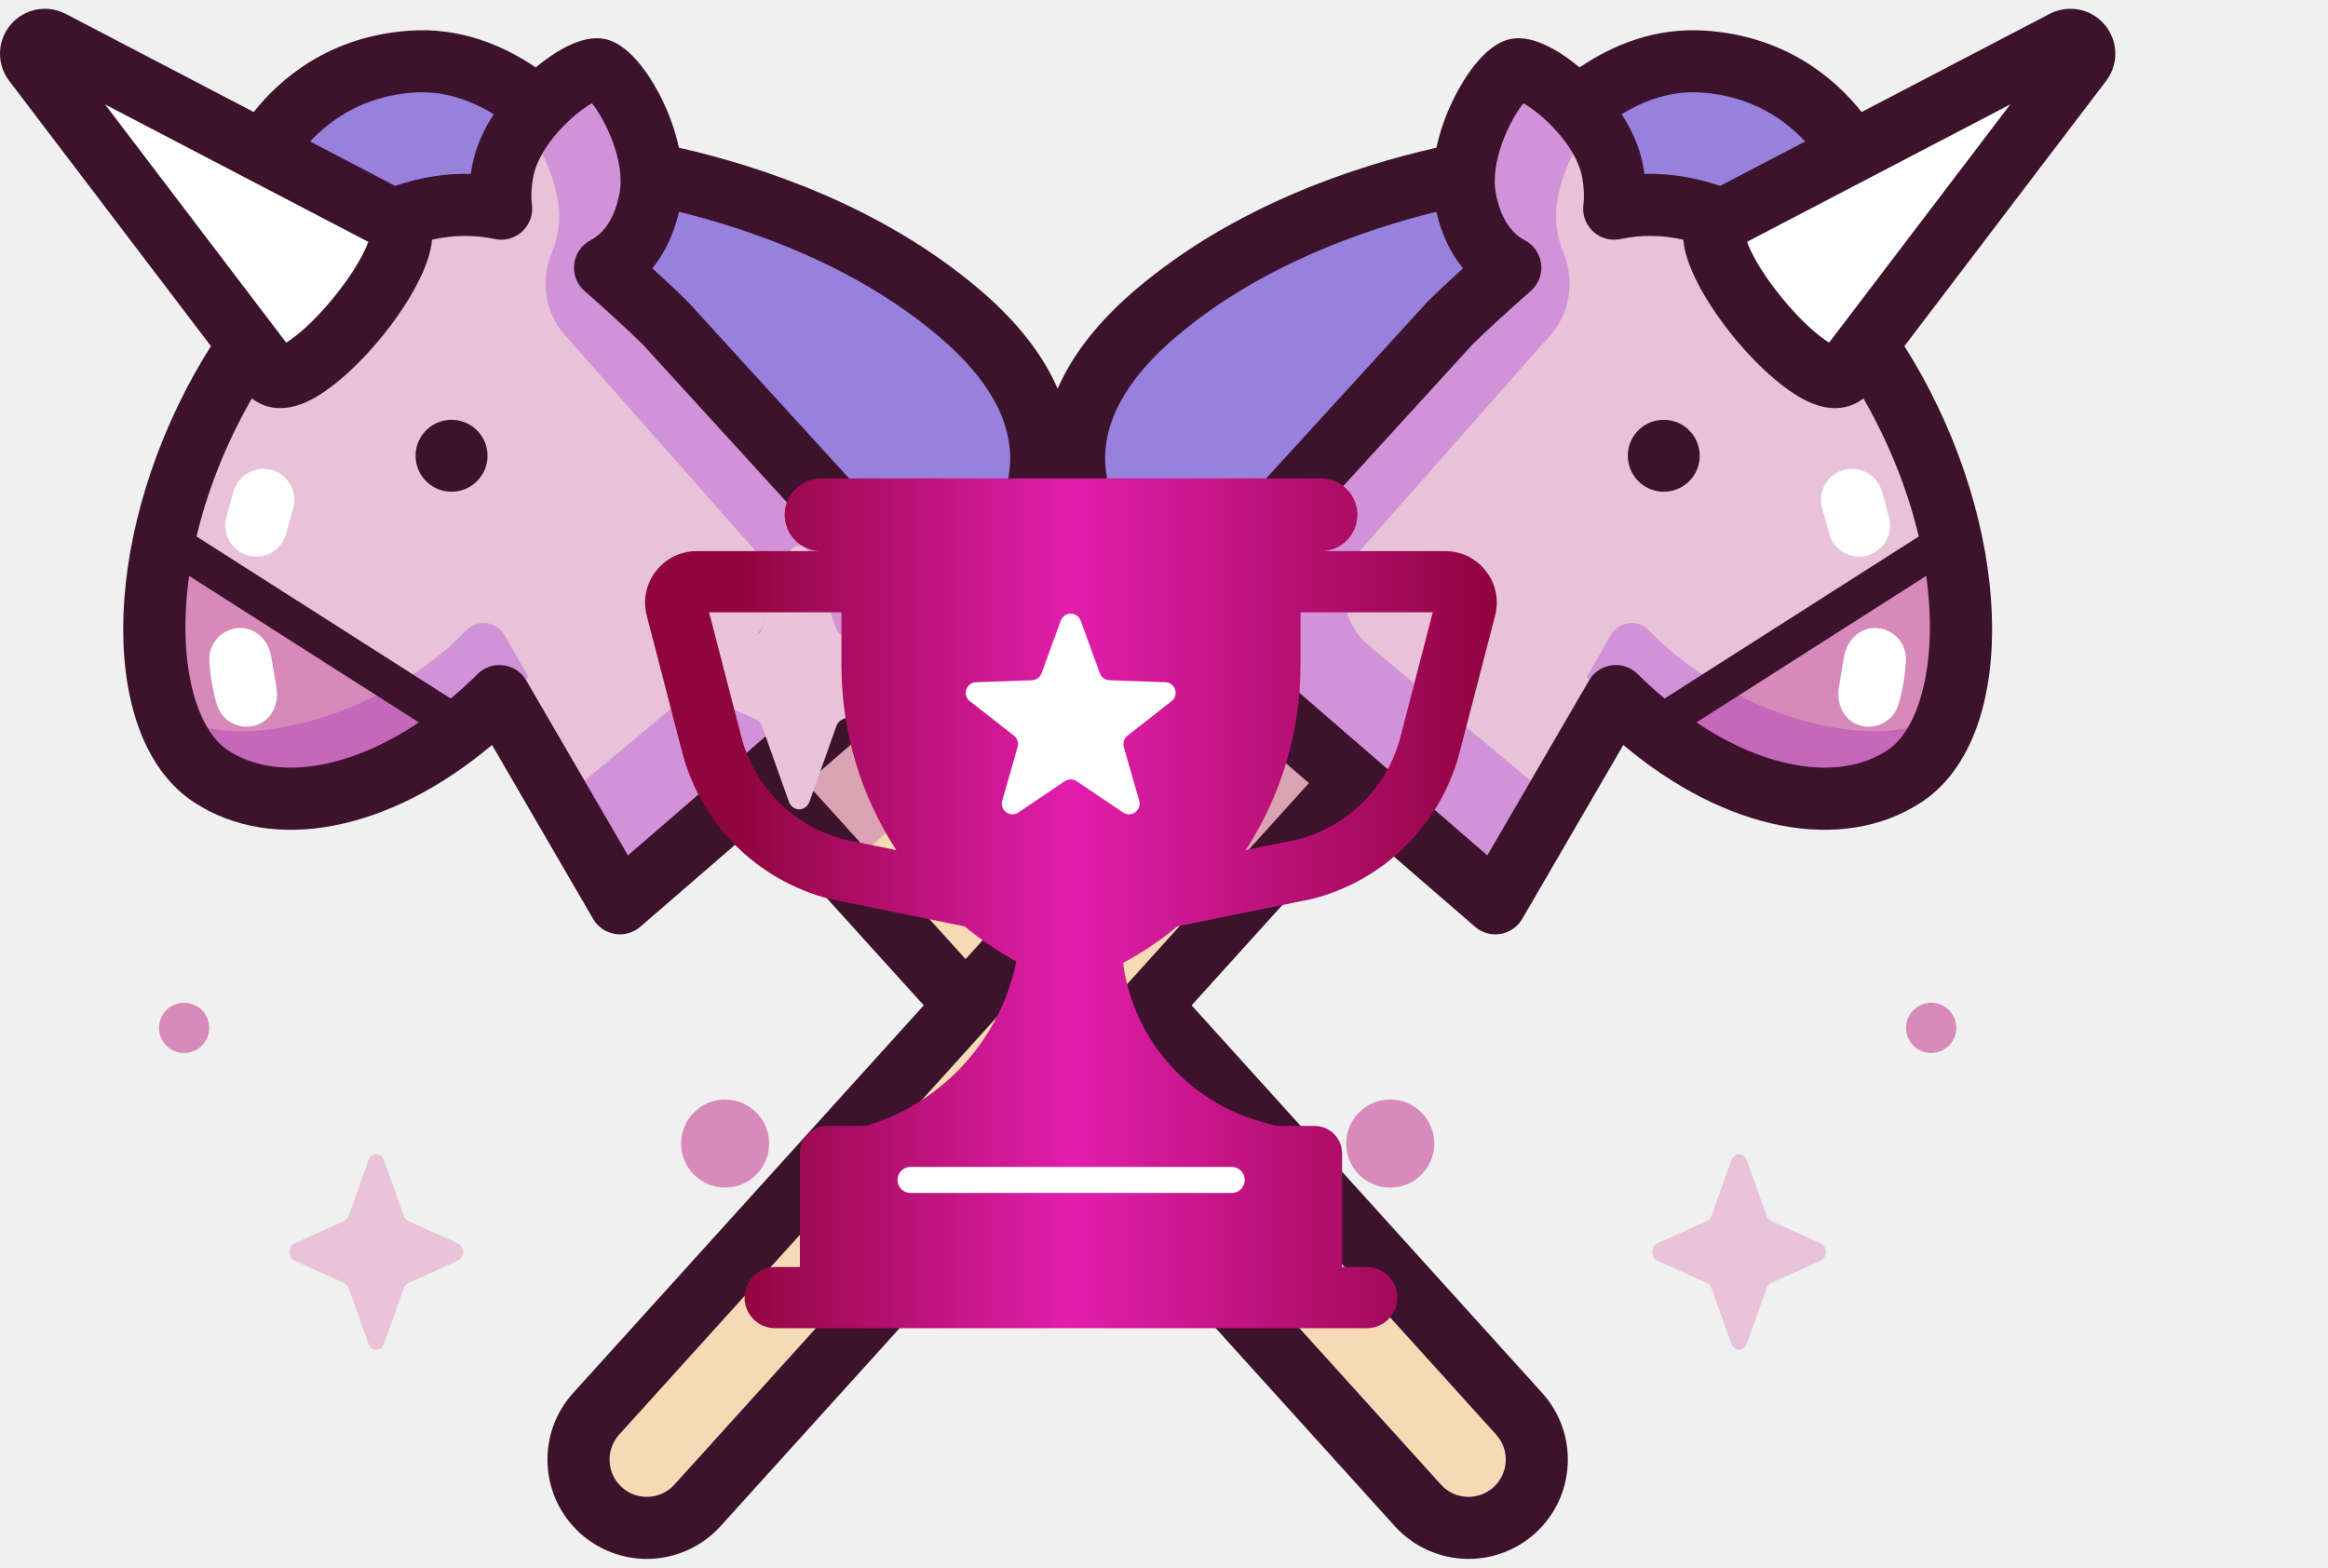
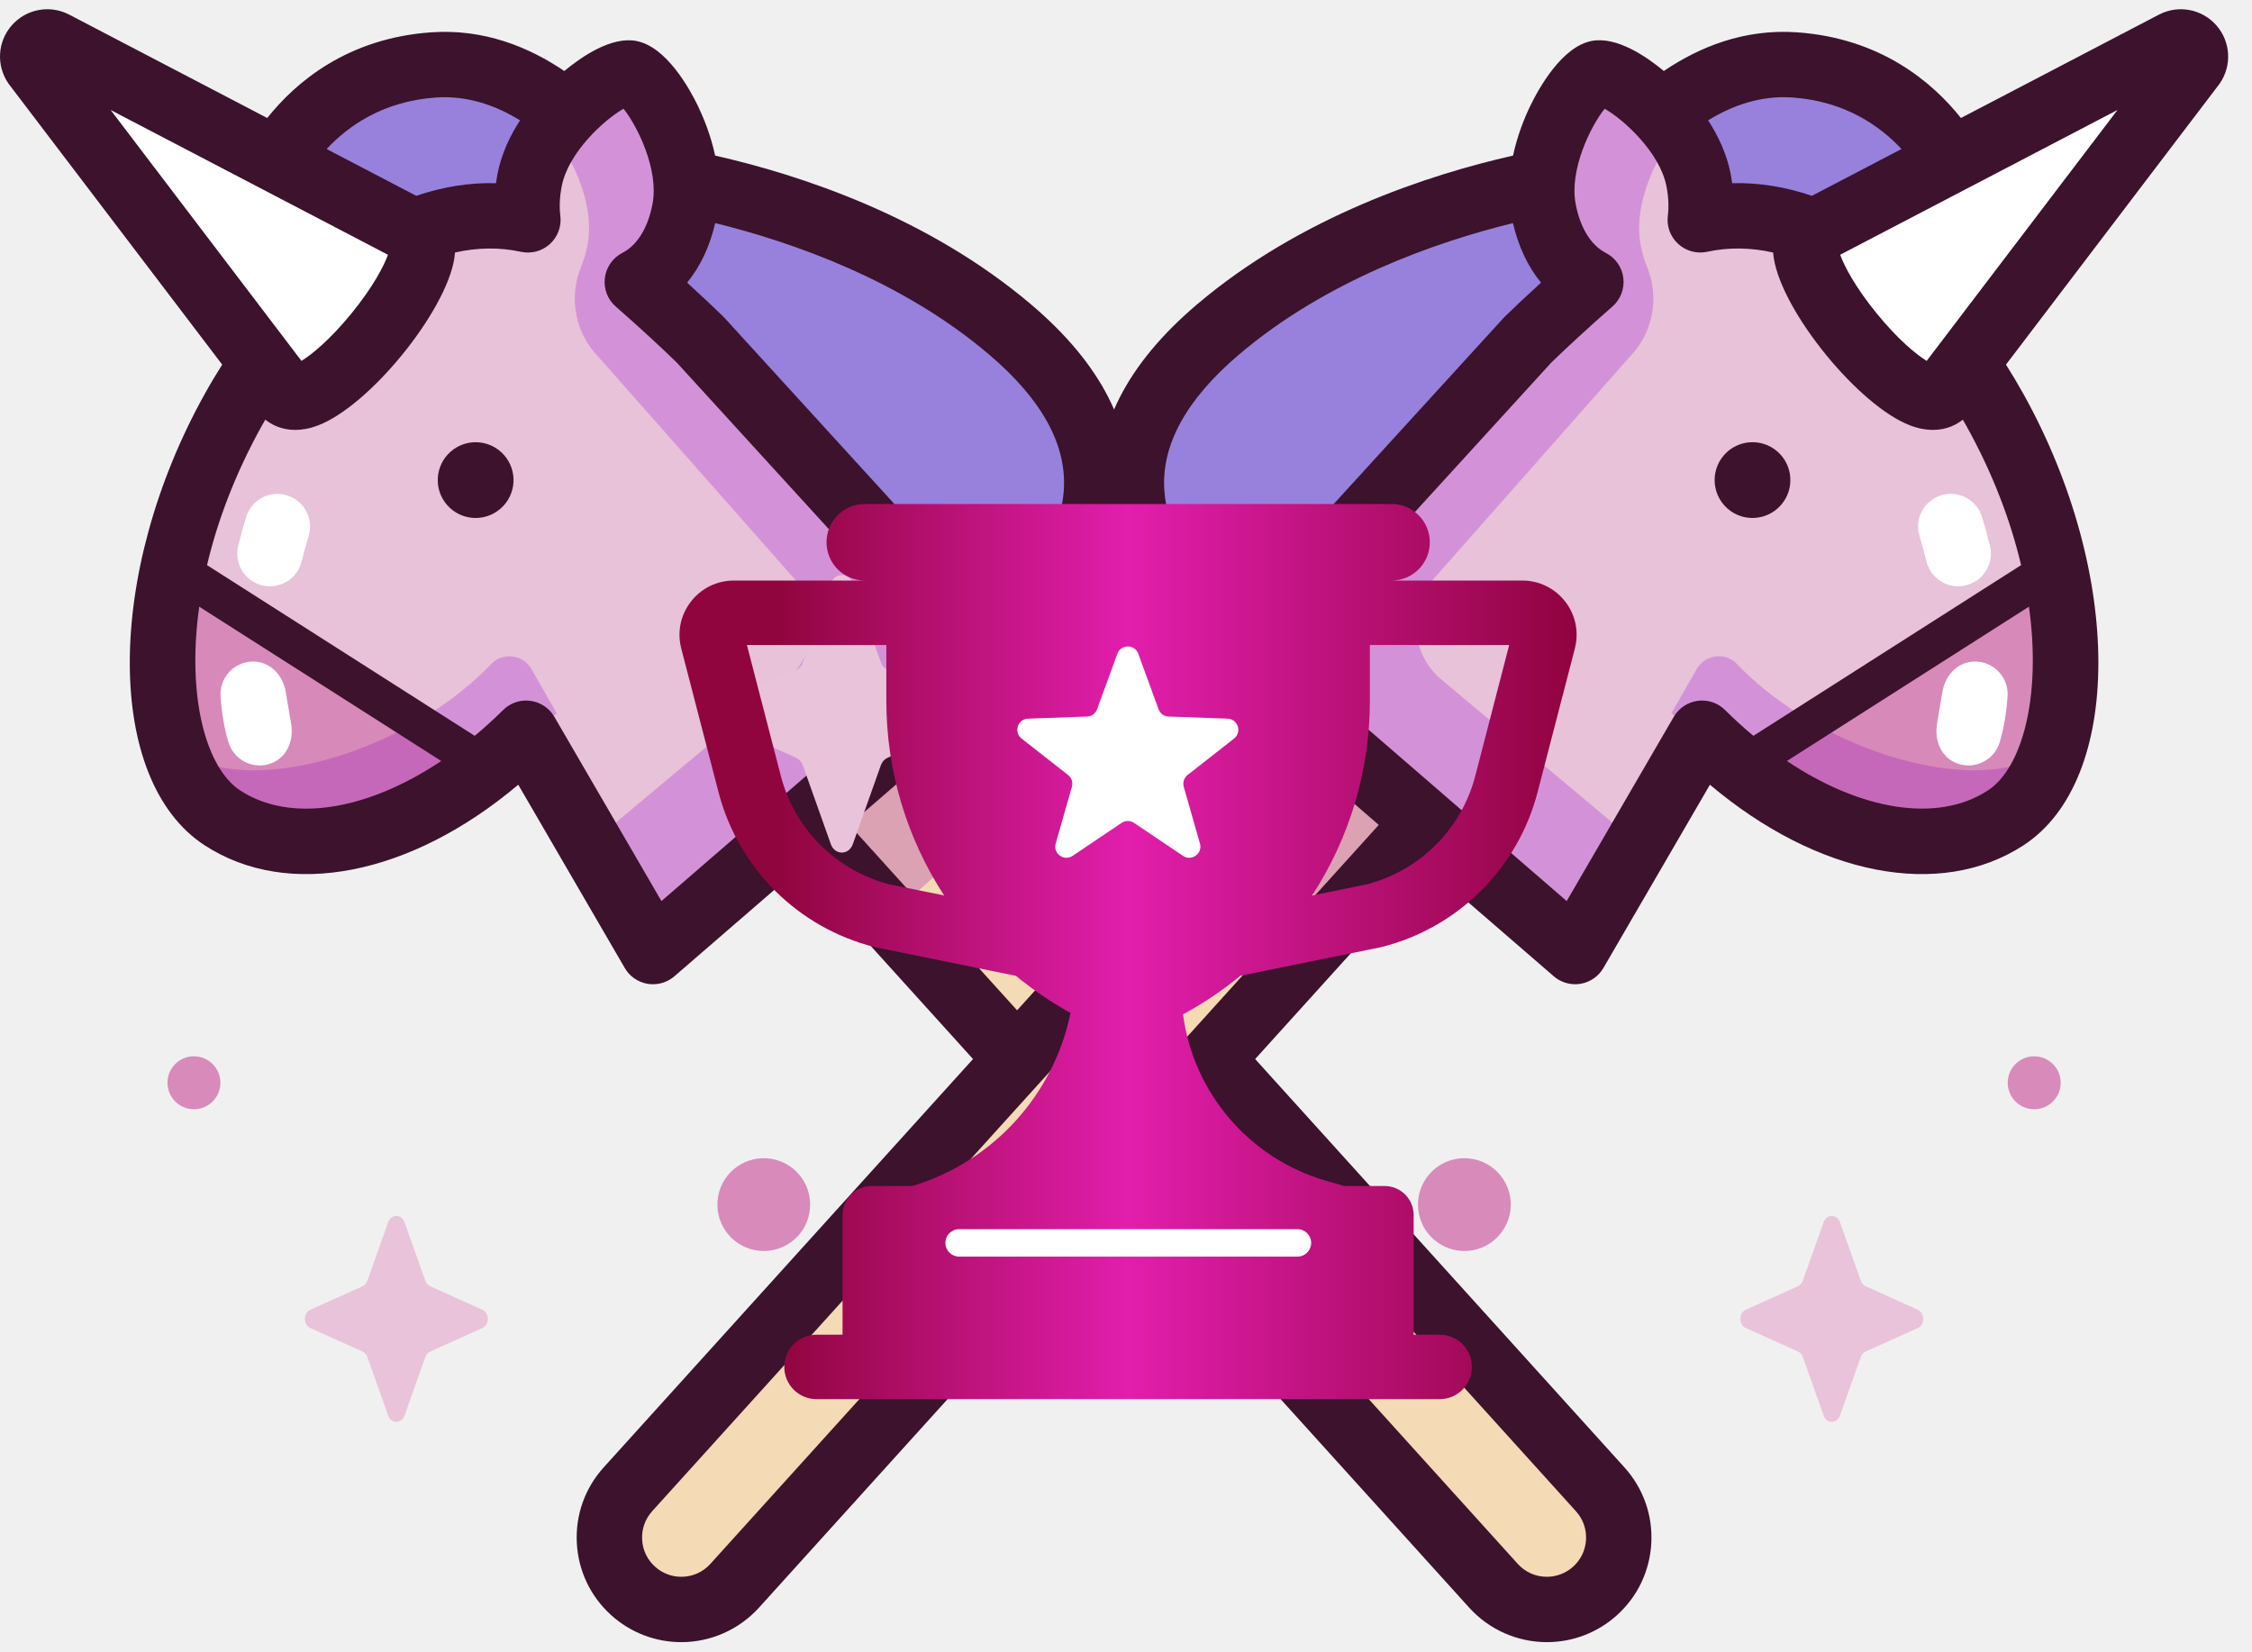
- <svg xmlns="http://www.w3.org/2000/svg" width="49" height="33" viewBox="0 0 49 33" fill="none">
-   <g clip-path="url(#clip0_1690_5217)">
-     <path d="M30.91 32.162C30.518 32.162 30.127 32.002 29.843 31.688L10.345 10.129C9.812 9.54 9.858 8.631 10.447 8.099C11.036 7.566 11.945 7.612 12.477 8.201L31.976 29.76C32.508 30.349 32.462 31.258 31.874 31.79C31.599 32.039 31.254 32.162 30.91 32.162Z" fill="#F4DAB5" />
-     <path d="M5.327 3.497C5.327 3.497 6.478 1.013 8.912 1.334C11.245 1.643 11.959 3.887 11.959 3.887C11.959 3.887 16.78 4.347 20.054 6.497C24.067 9.132 20.066 12.777 20.066 12.777L16.681 14.384L5.327 3.497Z" fill="#9781DD" />
-     <path d="M10.513 14.652L13.049 19.015L19.812 13.164L13.998 6.795C13.747 6.548 13.211 6.049 12.734 5.634C13.186 5.402 13.543 4.918 13.681 4.195C13.906 3.006 12.965 1.53 12.595 1.459C12.224 1.389 10.807 2.417 10.581 3.606C10.527 3.892 10.519 4.155 10.549 4.392C8.398 3.928 6.158 5.499 4.662 8.188C2.743 11.637 2.882 15.321 4.443 16.342C6.053 17.394 8.512 16.639 10.513 14.652Z" fill="#E8C2D8" />
+ <svg xmlns="http://www.w3.org/2000/svg" width="45" height="33" viewBox="0 0 45 33" fill="none">
+   <g clip-path="url(#clip0_636_12395)">
+     <path d="M30.91 32.162C30.518 32.162 30.127 32.003 29.843 31.689L10.345 10.13C9.812 9.541 9.858 8.632 10.447 8.1C11.036 7.567 11.945 7.613 12.477 8.201L31.976 29.761C32.508 30.349 32.462 31.258 31.874 31.791C31.599 32.04 31.254 32.162 30.91 32.162Z" fill="#F4DAB5" />
+     <path d="M5.327 3.497C5.327 3.497 6.478 1.013 8.912 1.335C11.245 1.643 11.96 3.888 11.96 3.888C11.96 3.888 16.78 4.348 20.054 6.497C24.067 9.132 20.066 12.777 20.066 12.777L16.681 14.384L5.327 3.497Z" fill="#9781DD" />
+     <path d="M10.513 14.652L13.048 19.015L19.812 13.165L13.998 6.795C13.747 6.549 13.211 6.05 12.734 5.635C13.186 5.402 13.543 4.918 13.681 4.196C13.906 3.007 12.965 1.531 12.594 1.46C12.224 1.39 10.807 2.418 10.581 3.607C10.527 3.892 10.519 4.155 10.549 4.393C8.398 3.929 6.158 5.5 4.662 8.188C2.743 11.638 2.882 15.322 4.443 16.342C6.052 17.395 8.512 16.639 10.513 14.652Z" fill="#E8C2D8" />
    <path d="M3.479 11.614C3.479 11.614 2.613 14.882 4.728 16.502C6.842 18.122 9.407 15.039 9.407 15.039L3.479 11.614Z" fill="#D789B9" />
-     <path d="M10.005 15.079C10.411 14.817 10.791 14.539 11.125 14.254L10.621 13.372C10.454 13.079 10.05 13.024 9.816 13.268C9.459 13.642 9.042 13.973 8.594 14.258C9.061 14.537 9.541 14.795 10.005 15.079Z" fill="#D392D8" />
-     <path d="M7.947 14.627C6.38 15.421 4.62 15.651 3.716 15.06C3.592 14.979 3.478 14.879 3.375 14.761C3.577 15.278 4.065 16.095 4.443 16.342C5.518 17.045 7.595 16.457 9.37 15.46C8.895 15.183 8.412 14.921 7.947 14.627Z" fill="#C668B9" />
-     <path d="M13.998 6.795C13.747 6.548 13.211 6.049 12.734 5.634C13.186 5.402 13.543 4.918 13.681 4.195C13.906 3.006 12.965 1.53 12.595 1.459C12.328 1.409 11.517 1.929 11.001 2.668C11.359 2.986 11.915 4.051 11.735 4.922C11.704 5.071 11.662 5.207 11.611 5.332C11.358 5.95 11.493 6.659 11.962 7.135L11.968 7.141L15.874 11.566C16.399 12.16 16.33 13.071 15.722 13.579L11.797 16.862L13.049 19.015L19.812 13.164L13.998 6.795Z" fill="#D392D8" />
-     <path d="M16.081 16.694L18.282 14.718L19.845 16.459L17.644 18.435L16.081 16.694Z" fill="#DBA2B3" />
-     <path d="M0.705 1.297L5.708 7.874C6.354 8.402 8.981 5.185 8.335 4.658L1.078 0.869C0.808 0.732 0.532 1.047 0.705 1.297Z" fill="white" />
-     <path d="M27.922 11.658L28.483 13.236C28.507 13.304 28.555 13.357 28.615 13.384L30.017 14.016C30.215 14.105 30.215 14.421 30.017 14.51L28.615 15.142C28.555 15.169 28.507 15.223 28.483 15.29L27.922 16.869C27.842 17.092 27.562 17.092 27.482 16.869L26.921 15.29C26.897 15.223 26.849 15.169 26.789 15.142L25.387 14.51C25.189 14.421 25.189 14.105 25.387 14.016L26.789 13.384C26.849 13.357 26.897 13.304 26.921 13.236L27.482 11.658C27.562 11.434 27.842 11.434 27.922 11.658Z" fill="#E9C3D9" />
-     <path d="M8.083 24.422L8.499 25.593C8.517 25.643 8.552 25.683 8.597 25.703L9.637 26.172C9.784 26.238 9.784 26.472 9.637 26.538L8.597 27.007C8.552 27.027 8.517 27.067 8.499 27.117L8.083 28.288C8.024 28.453 7.816 28.453 7.757 28.288L7.341 27.117C7.323 27.067 7.288 27.027 7.243 27.007L6.203 26.538C6.056 26.472 6.056 26.238 6.203 26.172L7.243 25.703C7.288 25.683 7.323 25.643 7.341 25.593L7.757 24.422C7.816 24.256 8.024 24.256 8.083 24.422Z" fill="#E9C3D9" />
+     <path d="M10.005 15.079C10.411 14.817 10.791 14.539 11.125 14.255L10.621 13.372C10.454 13.079 10.05 13.025 9.816 13.268C9.459 13.642 9.041 13.974 8.594 14.258C9.061 14.537 9.541 14.796 10.005 15.079Z" fill="#D392D8" />
+     <path d="M7.947 14.627C6.38 15.422 4.62 15.652 3.715 15.06C3.592 14.98 3.478 14.879 3.375 14.762C3.577 15.279 4.065 16.096 4.443 16.342C5.518 17.045 7.595 16.457 9.37 15.461C8.895 15.184 8.412 14.921 7.947 14.627Z" fill="#C668B9" />
+     <path d="M13.998 6.795C13.747 6.549 13.211 6.05 12.734 5.635C13.186 5.402 13.543 4.918 13.681 4.196C13.906 3.007 12.965 1.531 12.594 1.46C12.328 1.41 11.517 1.929 11.001 2.669C11.359 2.987 11.915 4.051 11.735 4.923C11.704 5.071 11.662 5.208 11.611 5.332C11.358 5.951 11.493 6.659 11.962 7.136L11.968 7.142L15.874 11.566C16.399 12.161 16.33 13.071 15.722 13.58L11.797 16.863L13.048 19.015L19.812 13.165L13.998 6.795Z" fill="#D392D8" />
+     <path d="M16.081 16.695L18.282 14.718L19.845 16.459L17.644 18.435L16.081 16.695Z" fill="#DBA2B3" />
+     <path d="M0.705 1.297L5.708 7.875C6.354 8.403 8.981 5.186 8.335 4.658L1.078 0.87C0.808 0.732 0.532 1.048 0.705 1.297Z" fill="white" />
+     <path d="M27.922 11.658L28.483 13.237C28.507 13.304 28.555 13.358 28.615 13.385L30.017 14.017C30.215 14.106 30.215 14.422 30.017 14.511L28.615 15.143C28.555 15.17 28.507 15.224 28.483 15.291L27.922 16.87C27.842 17.093 27.562 17.093 27.482 16.87L26.921 15.291C26.897 15.224 26.849 15.17 26.789 15.143L25.387 14.511C25.189 14.422 25.189 14.106 25.387 14.017L26.789 13.385C26.849 13.358 26.897 13.304 26.921 13.237L27.482 11.658C27.562 11.435 27.842 11.435 27.922 11.658Z" fill="#E9C3D9" />
+     <path d="M8.083 24.423L8.499 25.594C8.517 25.644 8.552 25.683 8.597 25.704L9.637 26.172C9.784 26.238 9.784 26.473 9.637 26.539L8.597 27.008C8.552 27.028 8.517 27.067 8.499 27.118L8.083 28.289C8.024 28.454 7.816 28.454 7.757 28.289L7.341 27.118C7.323 27.067 7.288 27.028 7.243 27.008L6.203 26.539C6.056 26.473 6.056 26.238 6.203 26.172L7.243 25.704C7.288 25.684 7.323 25.644 7.341 25.594L7.757 24.423C7.816 24.257 8.024 24.257 8.083 24.423Z" fill="#E9C3D9" />
    <path d="M4.404 21.637C4.404 21.929 4.167 22.166 3.875 22.166C3.583 22.166 3.347 21.929 3.347 21.637C3.347 21.345 3.583 21.108 3.875 21.108C4.167 21.108 4.404 21.345 4.404 21.637Z" fill="#D88ABA" />
-     <path d="M16.186 24.143C16.226 23.633 15.844 23.187 15.333 23.148C14.823 23.108 14.377 23.49 14.338 24C14.298 24.511 14.68 24.957 15.191 24.996C15.701 25.036 16.147 24.654 16.186 24.143Z" fill="#D88ABA" />
-     <path d="M32.46 29.322L19.148 14.603L20.239 13.659C20.294 13.611 20.339 13.556 20.375 13.495C21.178 12.84 22.432 11.566 22.559 9.914C22.662 8.562 22.007 7.276 20.611 6.089C18.537 4.327 15.983 3.493 14.29 3.109C14.203 2.703 14.06 2.355 13.95 2.125C13.779 1.77 13.316 0.932 12.716 0.818C12.22 0.724 11.629 1.126 11.276 1.419C10.574 0.943 9.673 0.571 8.614 0.646C6.941 0.764 5.91 1.642 5.34 2.358L1.381 0.291C1.379 0.29 1.376 0.289 1.374 0.288C0.988 0.091 0.519 0.182 0.233 0.509C-0.052 0.835 -0.078 1.313 0.169 1.669C0.174 1.677 0.18 1.685 0.186 1.692L4.44 7.286C4.32 7.474 4.204 7.669 4.092 7.871C2.096 11.457 2.094 15.587 4.085 16.889C5.762 17.985 8.21 17.491 10.356 15.681L12.484 19.343C12.581 19.511 12.749 19.627 12.941 19.659C12.977 19.665 13.013 19.668 13.048 19.668C13.204 19.668 13.356 19.612 13.476 19.509L15.985 17.339L29.359 32.127C29.755 32.564 30.32 32.815 30.91 32.815C31.429 32.815 31.927 32.623 32.312 32.275C32.726 31.901 32.969 31.387 32.997 30.829C33.025 30.272 32.834 29.736 32.46 29.322ZM14.291 4.458C15.838 4.839 18.021 5.602 19.765 7.085C20.823 7.983 21.325 8.9 21.256 9.81C21.181 10.815 20.449 11.679 19.842 12.229L14.48 6.355C14.472 6.346 14.464 6.338 14.456 6.33C14.294 6.17 14.026 5.917 13.73 5.648C13.993 5.328 14.184 4.924 14.291 4.458ZM8.706 1.948C9.344 1.903 9.916 2.112 10.392 2.404C10.191 2.713 10.017 3.078 9.939 3.485C9.928 3.544 9.918 3.603 9.91 3.661C9.378 3.646 8.844 3.734 8.318 3.913L6.527 2.978C6.955 2.518 7.653 2.023 8.706 1.948ZM2.211 2.198L7.752 5.091C7.671 5.317 7.453 5.736 7.021 6.266C6.594 6.788 6.232 7.084 6.024 7.212L2.211 2.198ZM4.8 15.795C4.124 15.354 3.726 13.944 3.981 12.123L8.817 15.207C7.337 16.197 5.805 16.452 4.8 15.795ZM13.217 18.006L11.077 14.324C10.976 14.149 10.799 14.031 10.598 14.005C10.57 14.001 10.541 13.999 10.513 13.999C10.341 13.999 10.176 14.066 10.053 14.189C9.867 14.373 9.678 14.544 9.486 14.704L4.137 11.293C4.344 10.415 4.698 9.468 5.233 8.506C5.256 8.465 5.279 8.426 5.302 8.386C5.415 8.477 5.614 8.591 5.898 8.591C6.032 8.591 6.184 8.566 6.355 8.501C7.376 8.114 8.902 6.244 9.078 5.167C9.084 5.125 9.089 5.085 9.092 5.046C9.536 4.946 9.979 4.938 10.411 5.031C10.618 5.076 10.834 5.018 10.99 4.874C11.146 4.731 11.223 4.521 11.197 4.311C11.174 4.134 11.183 3.938 11.223 3.729C11.352 3.045 12.078 2.389 12.459 2.173C12.734 2.514 13.169 3.39 13.039 4.074C12.948 4.552 12.734 4.9 12.435 5.054C12.243 5.153 12.112 5.341 12.086 5.556C12.06 5.771 12.142 5.985 12.306 6.127C12.748 6.512 13.269 6.995 13.527 7.248L18.877 13.11L13.217 18.006ZM31.693 30.764C31.682 30.973 31.591 31.166 31.436 31.306C31.291 31.437 31.104 31.509 30.91 31.509C30.685 31.509 30.478 31.417 30.328 31.25L16.973 16.484L18.159 15.458L31.491 30.198C31.632 30.354 31.703 30.555 31.693 30.764Z" fill="#3C122C" />
-     <path d="M10.005 10.161C10.319 9.885 10.349 9.406 10.072 9.093C9.795 8.78 9.317 8.75 9.004 9.026C8.69 9.303 8.66 9.781 8.937 10.095C9.214 10.408 9.692 10.438 10.005 10.161Z" fill="#3C122C" />
-     <path d="M5.19 15.296C4.907 15.296 4.647 15.111 4.563 14.826C4.481 14.547 4.429 14.241 4.407 13.917C4.383 13.557 4.655 13.245 5.015 13.221C5.374 13.197 5.652 13.473 5.71 13.829C5.752 14.084 5.787 14.29 5.817 14.46C5.878 14.815 5.719 15.168 5.373 15.27C5.312 15.288 5.25 15.296 5.19 15.296Z" fill="white" />
-     <path d="M5.394 11.716C5.343 11.716 5.29 11.71 5.237 11.697C4.887 11.61 4.673 11.256 4.76 10.906C4.811 10.7 4.863 10.511 4.919 10.33C5.025 9.985 5.39 9.792 5.735 9.898C6.08 10.004 6.273 10.37 6.167 10.715C6.118 10.872 6.073 11.037 6.028 11.219C5.954 11.517 5.688 11.716 5.394 11.716Z" fill="white" />
+     <path d="M16.186 24.143C16.226 23.633 15.844 23.187 15.333 23.147C14.823 23.108 14.377 23.49 14.338 24C14.298 24.511 14.68 24.956 15.191 24.996C15.701 25.035 16.147 24.654 16.186 24.143Z" fill="#D88ABA" />
+     <path d="M32.46 29.323L19.148 14.603L20.239 13.659C20.294 13.612 20.339 13.556 20.375 13.495C21.178 12.84 22.432 11.566 22.559 9.914C22.662 8.562 22.007 7.276 20.611 6.09C18.537 4.327 15.983 3.493 14.29 3.109C14.203 2.703 14.06 2.355 13.95 2.125C13.779 1.77 13.316 0.933 12.716 0.819C12.22 0.724 11.629 1.126 11.276 1.419C10.574 0.943 9.673 0.571 8.614 0.646C6.941 0.764 5.91 1.642 5.34 2.358L1.381 0.291C1.379 0.29 1.376 0.289 1.374 0.288C0.988 0.091 0.519 0.182 0.233 0.509C-0.052 0.836 -0.078 1.313 0.169 1.669C0.174 1.677 0.18 1.685 0.186 1.692L4.44 7.286C4.32 7.475 4.204 7.669 4.092 7.871C2.096 11.457 2.094 15.587 4.085 16.889C5.762 17.985 8.21 17.491 10.356 15.681L12.484 19.343C12.581 19.512 12.749 19.627 12.941 19.66C12.977 19.666 13.013 19.668 13.048 19.668C13.204 19.668 13.356 19.613 13.476 19.509L15.985 17.339L29.359 32.127C29.755 32.565 30.32 32.815 30.91 32.815C31.429 32.815 31.927 32.624 32.312 32.275C32.726 31.901 32.969 31.387 32.997 30.83C33.025 30.272 32.834 29.737 32.46 29.323ZM14.291 4.458C15.838 4.839 18.021 5.602 19.765 7.085C20.823 7.984 21.325 8.9 21.256 9.81C21.181 10.816 20.449 11.679 19.842 12.23L14.48 6.355C14.472 6.346 14.464 6.338 14.456 6.33C14.294 6.17 14.026 5.917 13.73 5.648C13.993 5.328 14.184 4.924 14.291 4.458ZM8.706 1.949C9.344 1.903 9.916 2.112 10.392 2.405C10.191 2.713 10.017 3.078 9.939 3.485C9.928 3.544 9.918 3.603 9.91 3.661C9.378 3.646 8.844 3.734 8.318 3.913L6.527 2.978C6.955 2.518 7.653 2.023 8.706 1.949ZM2.211 2.198L7.752 5.091C7.671 5.317 7.453 5.736 7.021 6.266C6.594 6.788 6.232 7.084 6.024 7.212L2.211 2.198ZM4.8 15.796C4.124 15.354 3.726 13.944 3.981 12.123L8.817 15.207C7.337 16.197 5.805 16.453 4.8 15.796ZM13.217 18.006L11.077 14.324C10.976 14.149 10.799 14.031 10.598 14.005C10.57 14.001 10.541 13.999 10.513 13.999C10.341 13.999 10.176 14.067 10.053 14.189C9.867 14.373 9.678 14.544 9.486 14.704L4.137 11.293C4.344 10.415 4.698 9.468 5.233 8.506C5.256 8.465 5.279 8.426 5.302 8.386C5.415 8.477 5.614 8.591 5.898 8.591C6.032 8.591 6.184 8.566 6.355 8.501C7.376 8.114 8.902 6.244 9.078 5.167C9.084 5.125 9.089 5.085 9.092 5.046C9.536 4.946 9.979 4.938 10.411 5.032C10.618 5.076 10.834 5.018 10.99 4.875C11.146 4.732 11.223 4.522 11.197 4.312C11.174 4.134 11.183 3.938 11.223 3.729C11.352 3.045 12.078 2.39 12.459 2.173C12.734 2.514 13.169 3.39 13.039 4.074C12.948 4.553 12.734 4.901 12.435 5.054C12.243 5.153 12.112 5.342 12.086 5.557C12.06 5.772 12.142 5.986 12.306 6.128C12.748 6.512 13.269 6.995 13.527 7.249L18.877 13.11L13.217 18.006ZM31.693 30.764C31.682 30.973 31.591 31.166 31.436 31.306C31.291 31.437 31.104 31.509 30.91 31.509C30.685 31.509 30.478 31.417 30.328 31.251L16.973 16.484L18.159 15.458L31.491 30.199C31.632 30.354 31.703 30.555 31.693 30.764Z" fill="#3C122C" />
+     <path d="M10.005 10.161C10.319 9.885 10.349 9.406 10.072 9.093C9.795 8.779 9.317 8.75 9.004 9.026C8.69 9.303 8.66 9.781 8.937 10.095C9.214 10.408 9.692 10.438 10.005 10.161Z" fill="#3C122C" />
+     <path d="M5.19 15.296C4.907 15.296 4.647 15.111 4.563 14.826C4.481 14.546 4.429 14.24 4.407 13.916C4.383 13.557 4.655 13.245 5.015 13.221C5.374 13.197 5.652 13.473 5.71 13.829C5.752 14.083 5.787 14.29 5.817 14.459C5.878 14.815 5.72 15.168 5.373 15.269C5.312 15.287 5.25 15.296 5.19 15.296Z" fill="white" />
+     <path d="M5.394 11.716C5.343 11.716 5.29 11.71 5.237 11.697C4.887 11.61 4.673 11.256 4.76 10.906C4.811 10.699 4.863 10.511 4.919 10.33C5.025 9.985 5.39 9.792 5.735 9.898C6.08 10.004 6.273 10.37 6.167 10.714C6.118 10.872 6.073 11.037 6.028 11.219C5.954 11.517 5.688 11.716 5.394 11.716Z" fill="white" />
  </g>
-   <path d="M13.614 32.162C14.006 32.162 14.396 32.002 14.68 31.688L34.178 10.129C34.711 9.54 34.665 8.631 34.077 8.099C33.488 7.566 32.579 7.612 32.046 8.201L12.548 29.76C12.015 30.349 12.061 31.258 12.65 31.79C12.925 32.039 13.27 32.162 13.614 32.162Z" fill="#F4DAB5" />
-   <path d="M39.196 3.497C39.196 3.497 38.045 1.013 35.611 1.334C33.278 1.643 32.564 3.887 32.564 3.887C32.564 3.887 27.744 4.347 24.47 6.497C20.456 9.132 24.457 12.777 24.457 12.777L27.842 14.384L39.196 3.497Z" fill="#9781DD" />
-   <path d="M34.011 14.652L31.475 19.015L24.712 13.164L30.526 6.795C30.776 6.548 31.312 6.049 31.789 5.634C31.338 5.402 30.98 4.918 30.843 4.195C30.617 3.006 31.559 1.53 31.929 1.459C32.299 1.389 33.717 2.417 33.942 3.606C33.996 3.892 34.005 4.155 33.975 4.392C36.125 3.928 38.365 5.499 39.861 8.188C41.78 11.637 41.642 15.321 40.081 16.342C38.471 17.394 36.011 16.639 34.011 14.652Z" fill="#E8C2D8" />
-   <path d="M41.044 11.614C41.044 11.614 41.91 14.882 39.796 16.502C37.682 18.122 35.117 15.039 35.117 15.039L41.044 11.614Z" fill="#D789B9" />
+   <path d="M13.614 32.162C14.006 32.162 14.396 32.002 14.68 31.689L34.178 10.13C34.711 9.541 34.665 8.632 34.077 8.099C33.488 7.567 32.579 7.612 32.046 8.201L12.548 29.76C12.015 30.349 12.061 31.258 12.65 31.791C12.925 32.039 13.27 32.162 13.614 32.162Z" fill="#F4DAB5" />
+   <path d="M39.196 3.497C39.196 3.497 38.045 1.013 35.611 1.335C33.278 1.643 32.564 3.887 32.564 3.887C32.564 3.887 27.744 4.347 24.47 6.497C20.456 9.132 24.457 12.777 24.457 12.777L27.842 14.384L39.196 3.497Z" fill="#9781DD" />
+   <path d="M34.011 14.652L31.475 19.015L24.712 13.165L30.526 6.795C30.776 6.548 31.312 6.049 31.789 5.635C31.338 5.402 30.98 4.918 30.843 4.196C30.617 3.006 31.559 1.53 31.929 1.46C32.299 1.39 33.717 2.418 33.942 3.607C33.997 3.892 34.005 4.155 33.975 4.393C36.125 3.929 38.366 5.5 39.861 8.188C41.78 11.638 41.642 15.322 40.081 16.342C38.471 17.394 36.012 16.639 34.011 14.652Z" fill="#E8C2D8" />
+   <path d="M41.045 11.614C41.045 11.614 41.91 14.882 39.796 16.502C37.682 18.122 35.117 15.039 35.117 15.039L41.045 11.614Z" fill="#D789B9" />
  <path d="M34.518 15.079C34.112 14.817 33.732 14.539 33.398 14.254L33.902 13.372C34.07 13.079 34.473 13.024 34.707 13.268C35.065 13.642 35.482 13.973 35.93 14.258C35.462 14.537 34.983 14.795 34.518 15.079Z" fill="#D392D8" />
-   <path d="M36.577 14.627C38.143 15.421 39.904 15.651 40.808 15.06C40.932 14.979 41.045 14.879 41.148 14.761C40.946 15.278 40.458 16.095 40.081 16.342C39.005 17.045 36.929 16.457 35.153 15.46C35.628 15.183 36.112 14.921 36.577 14.627Z" fill="#C668B9" />
-   <path d="M30.526 6.795C30.776 6.548 31.312 6.049 31.789 5.634C31.338 5.402 30.98 4.918 30.843 4.195C30.617 3.006 31.559 1.53 31.929 1.459C32.196 1.409 33.006 1.929 33.523 2.668C33.164 2.986 32.608 4.051 32.789 4.922C32.819 5.071 32.861 5.207 32.912 5.332C33.165 5.95 33.03 6.659 32.562 7.135L32.555 7.141L28.649 11.566C28.125 12.16 28.193 13.071 28.802 13.579L32.726 16.862L31.475 19.015L24.712 13.164L30.526 6.795Z" fill="#D392D8" />
-   <path d="M28.443 16.694L26.241 14.718L24.678 16.459L26.88 18.435L28.443 16.694Z" fill="#DBA2B3" />
-   <path d="M43.818 1.297L38.816 7.874C38.169 8.402 35.543 5.185 36.189 4.658L43.445 0.869C43.716 0.732 43.991 1.047 43.818 1.297Z" fill="white" />
-   <path d="M16.602 11.658L16.041 13.236C16.016 13.304 15.969 13.357 15.909 13.384L14.506 14.016C14.308 14.105 14.308 14.421 14.506 14.51L15.909 15.142C15.969 15.169 16.016 15.223 16.041 15.29L16.602 16.869C16.681 17.092 16.962 17.092 17.041 16.869L17.602 15.29C17.626 15.223 17.674 15.169 17.734 15.142L19.137 14.51C19.335 14.421 19.335 14.105 19.137 14.016L17.734 13.384C17.674 13.357 17.626 13.304 17.602 13.236L17.041 11.658C16.962 11.434 16.681 11.434 16.602 11.658Z" fill="#E9C3D9" />
-   <path d="M36.441 24.422L36.024 25.593C36.006 25.643 35.971 25.683 35.926 25.703L34.886 26.172C34.739 26.238 34.739 26.472 34.886 26.538L35.926 27.007C35.971 27.027 36.006 27.067 36.024 27.117L36.441 28.288C36.499 28.453 36.707 28.453 36.766 28.288L37.183 27.117C37.201 27.067 37.236 27.027 37.28 27.007L38.321 26.538C38.468 26.472 38.468 26.238 38.321 26.172L37.28 25.703C37.236 25.683 37.2 25.643 37.183 25.593L36.766 24.422C36.707 24.256 36.499 24.256 36.441 24.422Z" fill="#E9C3D9" />
+   <path d="M36.577 14.627C38.143 15.422 39.904 15.651 40.808 15.06C40.932 14.979 41.045 14.879 41.148 14.762C40.946 15.279 40.458 16.095 40.081 16.342C39.005 17.045 36.929 16.457 35.153 15.46C35.628 15.183 36.112 14.921 36.577 14.627Z" fill="#C668B9" />
+   <path d="M30.526 6.795C30.776 6.548 31.312 6.049 31.789 5.635C31.338 5.402 30.98 4.918 30.843 4.196C30.617 3.006 31.559 1.53 31.929 1.46C32.196 1.409 33.006 1.929 33.523 2.668C33.165 2.987 32.608 4.051 32.789 4.922C32.819 5.071 32.861 5.208 32.912 5.332C33.165 5.951 33.03 6.659 32.562 7.135L32.555 7.142L28.649 11.566C28.125 12.161 28.194 13.071 28.802 13.58L32.726 16.862L31.475 19.015L24.712 13.165L30.526 6.795Z" fill="#D392D8" />
+   <path d="M28.443 16.695L26.241 14.718L24.678 16.459L26.88 18.435L28.443 16.695Z" fill="#DBA2B3" />
+   <path d="M43.818 1.297L38.816 7.875C38.169 8.402 35.543 5.186 36.189 4.658L43.445 0.87C43.716 0.732 43.991 1.047 43.818 1.297Z" fill="white" />
+   <path d="M16.602 11.658L16.041 13.237C16.017 13.304 15.969 13.358 15.909 13.385L14.506 14.017C14.308 14.106 14.308 14.422 14.506 14.511L15.909 15.143C15.969 15.17 16.017 15.223 16.041 15.291L16.602 16.869C16.681 17.093 16.962 17.093 17.041 16.869L17.602 15.291C17.626 15.223 17.674 15.17 17.734 15.143L19.137 14.511C19.335 14.422 19.335 14.106 19.137 14.017L17.734 13.385C17.674 13.358 17.626 13.304 17.602 13.237L17.041 11.658C16.962 11.435 16.681 11.435 16.602 11.658Z" fill="#E9C3D9" />
+   <path d="M36.441 24.422L36.024 25.593C36.006 25.644 35.971 25.683 35.926 25.703L34.886 26.172C34.739 26.238 34.739 26.473 34.886 26.539L35.926 27.007C35.971 27.027 36.006 27.067 36.024 27.117L36.441 28.288C36.499 28.454 36.707 28.454 36.766 28.288L37.183 27.117C37.2 27.067 37.236 27.027 37.28 27.007L38.321 26.539C38.468 26.473 38.468 26.238 38.321 26.172L37.28 25.703C37.236 25.683 37.2 25.644 37.183 25.593L36.766 24.422C36.707 24.257 36.499 24.257 36.441 24.422Z" fill="#E9C3D9" />
  <path d="M40.119 21.637C40.119 21.929 40.356 22.166 40.648 22.166C40.94 22.166 41.177 21.929 41.177 21.637C41.177 21.345 40.94 21.108 40.648 21.108C40.356 21.108 40.119 21.345 40.119 21.637Z" fill="#D88ABA" />
-   <path d="M28.337 24.143C28.298 23.633 28.68 23.187 29.19 23.148C29.701 23.108 30.146 23.49 30.186 24C30.225 24.511 29.843 24.957 29.333 24.996C28.822 25.036 28.377 24.654 28.337 24.143Z" fill="#D88ABA" />
+   <path d="M28.337 24.143C28.298 23.632 28.68 23.186 29.19 23.147C29.701 23.108 30.146 23.489 30.186 24C30.225 24.511 29.843 24.956 29.333 24.996C28.822 25.035 28.377 24.653 28.337 24.143Z" fill="#D88ABA" />
  <path d="M12.064 29.322L25.376 14.603L24.284 13.659C24.23 13.611 24.185 13.556 24.149 13.495C23.345 12.84 22.091 11.566 21.965 9.914C21.861 8.562 22.517 7.276 23.912 6.089C25.986 4.327 28.54 3.493 30.234 3.109C30.321 2.703 30.463 2.355 30.574 2.125C30.745 1.77 31.207 0.932 31.807 0.818C32.304 0.724 32.895 1.126 33.247 1.419C33.949 0.943 34.85 0.571 35.91 0.646C37.582 0.764 38.613 1.642 39.184 2.358L43.143 0.291C43.145 0.29 43.147 0.289 43.149 0.288C43.536 0.091 44.005 0.182 44.29 0.509C44.575 0.835 44.602 1.313 44.355 1.669C44.349 1.677 44.343 1.685 44.338 1.692L40.084 7.286C40.203 7.474 40.319 7.669 40.432 7.871C42.427 11.457 42.43 15.587 40.438 16.889C38.761 17.985 36.314 17.491 34.168 15.681L32.04 19.343C31.942 19.511 31.774 19.627 31.583 19.659C31.547 19.665 31.511 19.668 31.475 19.668C31.319 19.668 31.167 19.612 31.048 19.509L28.539 17.339L15.165 32.127C14.769 32.564 14.204 32.815 13.614 32.815C13.095 32.815 12.597 32.623 12.212 32.275C11.798 31.901 11.554 31.387 11.526 30.829C11.498 30.272 11.689 29.736 12.064 29.322ZM30.232 4.458C28.685 4.839 26.503 5.602 24.758 7.085C23.701 7.983 23.199 8.9 23.267 9.81C23.342 10.815 24.075 11.679 24.681 12.229L30.043 6.355C30.051 6.346 30.059 6.338 30.067 6.33C30.23 6.17 30.498 5.917 30.793 5.648C30.531 5.328 30.34 4.924 30.232 4.458ZM35.817 1.948C35.18 1.903 34.608 2.112 34.132 2.404C34.332 2.713 34.507 3.078 34.584 3.485C34.595 3.544 34.605 3.603 34.613 3.661C35.145 3.646 35.679 3.734 36.206 3.913L37.996 2.978C37.568 2.518 36.87 2.023 35.817 1.948ZM42.312 2.198L36.771 5.091C36.853 5.317 37.07 5.736 37.503 6.266C37.929 6.788 38.292 7.084 38.499 7.212L42.312 2.198ZM39.723 15.795C40.399 15.354 40.797 13.944 40.543 12.123L35.706 15.207C37.186 16.197 38.718 16.452 39.723 15.795ZM31.306 18.006L33.446 14.324C33.548 14.149 33.725 14.031 33.925 14.005C33.954 14.001 33.982 13.999 34.011 13.999C34.182 13.999 34.348 14.066 34.471 14.189C34.656 14.373 34.845 14.544 35.037 14.704L40.386 11.293C40.179 10.415 39.826 9.468 39.29 8.506C39.268 8.465 39.244 8.426 39.221 8.386C39.108 8.477 38.91 8.591 38.625 8.591C38.492 8.591 38.339 8.566 38.169 8.501C37.148 8.114 35.621 6.244 35.446 5.167C35.439 5.125 35.435 5.085 35.431 5.046C34.988 4.946 34.544 4.938 34.113 5.031C33.906 5.076 33.69 5.018 33.534 4.874C33.378 4.731 33.3 4.521 33.327 4.311C33.349 4.134 33.341 3.938 33.301 3.729C33.171 3.045 32.445 2.389 32.065 2.173C31.789 2.514 31.355 3.39 31.485 4.074C31.575 4.552 31.79 4.9 32.088 5.054C32.281 5.153 32.412 5.341 32.438 5.556C32.464 5.771 32.381 5.985 32.218 6.127C31.776 6.512 31.254 6.995 30.996 7.248L25.646 13.11L31.306 18.006ZM12.831 30.764C12.841 30.973 12.932 31.166 13.088 31.306C13.232 31.437 13.419 31.509 13.614 31.509C13.838 31.509 14.045 31.417 14.196 31.25L27.551 16.484L26.364 15.458L13.032 30.198C12.892 30.354 12.82 30.555 12.831 30.764Z" fill="#3C122C" />
-   <path fill-rule="evenodd" clip-rule="evenodd" d="M27.373 11.601V11.601H30.419C30.757 11.601 31.07 11.755 31.277 12.023C31.484 12.29 31.554 12.631 31.469 12.959L30.725 15.828C30.33 17.351 29.138 18.537 27.613 18.924C27.603 18.926 27.593 18.928 27.583 18.93L24.784 19.499C24.456 19.77 24.101 20.014 23.721 20.225C23.694 20.24 23.666 20.255 23.639 20.269C23.845 21.832 24.957 23.151 26.504 23.598L26.86 23.7H27.668C27.988 23.7 28.248 23.96 28.248 24.281V26.671H28.768C29.123 26.671 29.412 26.959 29.412 27.315C29.412 27.671 29.123 27.959 28.768 27.959H27.083H27.081H16.316C15.96 27.959 15.672 27.671 15.672 27.315C15.672 26.959 15.96 26.671 16.316 26.671H16.836V24.281C16.836 23.96 17.096 23.7 17.417 23.7H18.228C19.859 23.211 21.058 21.866 21.391 20.243L21.375 20.235L21.378 20.233L21.363 20.225C20.984 20.014 20.629 19.77 20.301 19.5L17.499 18.93C17.489 18.928 17.479 18.926 17.469 18.924C15.944 18.537 14.752 17.351 14.357 15.828L13.613 12.959C13.528 12.631 13.598 12.29 13.806 12.023C14.013 11.755 14.325 11.601 14.664 11.601H17.711V11.601H17.281C16.858 11.601 16.516 11.259 16.516 10.836C16.516 10.414 16.858 10.071 17.281 10.071H26.231L26.242 10.077V10.071H27.806C28.228 10.071 28.571 10.414 28.571 10.836C28.571 11.259 28.228 11.601 27.806 11.601H27.373ZM27.373 12.889V14.008C27.373 15.412 26.959 16.757 26.219 17.894L27.311 17.672C28.373 17.397 29.203 16.568 29.479 15.505L30.157 12.889L27.373 12.889ZM17.711 14.008C17.711 15.412 18.125 16.758 18.866 17.895L17.772 17.672C16.709 17.397 15.879 16.568 15.603 15.505L14.925 12.889H17.711V14.008Z" fill="url(#paint0_linear_1690_5217)" />
-   <path d="M25.926 25.112H19.165C19.013 25.112 18.891 24.989 18.891 24.837C18.891 24.686 19.013 24.564 19.165 24.564H25.926C26.078 24.564 26.2 24.686 26.2 24.837C26.2 24.989 26.078 25.112 25.926 25.112Z" fill="white" />
-   <path d="M22.746 13.065L23.15 14.173C23.181 14.258 23.261 14.316 23.352 14.319L24.53 14.361C24.737 14.369 24.823 14.632 24.659 14.76L23.731 15.486C23.659 15.542 23.629 15.636 23.654 15.723L23.978 16.856C24.035 17.056 23.811 17.219 23.639 17.103L22.661 16.444C22.586 16.394 22.487 16.394 22.412 16.444L21.434 17.103C21.262 17.219 21.038 17.056 21.095 16.856L21.419 15.723C21.444 15.636 21.414 15.542 21.342 15.486L20.414 14.76C20.25 14.632 20.336 14.369 20.543 14.361L21.721 14.319C21.812 14.316 21.892 14.258 21.923 14.173L22.327 13.065C22.398 12.87 22.675 12.87 22.746 13.065Z" fill="white" />
-   <path d="M34.518 10.161C34.205 9.885 34.175 9.406 34.451 9.093C34.728 8.78 35.206 8.75 35.52 9.026C35.833 9.303 35.863 9.781 35.586 10.095C35.31 10.408 34.831 10.438 34.518 10.161Z" fill="#3C122C" />
-   <path d="M39.334 15.296C39.616 15.296 39.877 15.111 39.96 14.826C40.042 14.547 40.095 14.241 40.116 13.917C40.141 13.557 39.868 13.245 39.509 13.221C39.149 13.197 38.871 13.473 38.813 13.829C38.772 14.084 38.736 14.29 38.707 14.46C38.645 14.815 38.804 15.168 39.15 15.27C39.211 15.288 39.273 15.296 39.334 15.296Z" fill="white" />
-   <path d="M39.129 11.716C39.181 11.716 39.234 11.71 39.286 11.697C39.636 11.61 39.85 11.256 39.764 10.906C39.712 10.7 39.66 10.511 39.605 10.33C39.499 9.985 39.133 9.792 38.788 9.898C38.444 10.004 38.25 10.37 38.356 10.715C38.405 10.872 38.45 11.037 38.495 11.219C38.569 11.517 38.836 11.716 39.129 11.716Z" fill="white" />
+   <path fill-rule="evenodd" clip-rule="evenodd" d="M27.373 11.601V11.601H30.419C30.757 11.601 31.07 11.755 31.277 12.022C31.484 12.29 31.554 12.631 31.469 12.959L30.725 15.828C30.33 17.351 29.138 18.537 27.613 18.923C27.603 18.926 27.593 18.928 27.583 18.93L24.784 19.499C24.456 19.77 24.101 20.013 23.721 20.225C23.694 20.24 23.666 20.255 23.639 20.269C23.845 21.832 24.957 23.151 26.504 23.597L26.86 23.7H27.668C27.988 23.7 28.248 23.96 28.248 24.281V26.671H28.768C29.123 26.671 29.412 26.959 29.412 27.315C29.412 27.671 29.123 27.959 28.768 27.959H27.083H27.081H16.316C15.96 27.959 15.672 27.671 15.672 27.315C15.672 26.959 15.96 26.671 16.316 26.671H16.836V24.281C16.836 23.96 17.096 23.7 17.417 23.7H18.228C19.859 23.21 21.058 21.866 21.391 20.243L21.375 20.234L21.378 20.233L21.363 20.225C20.984 20.014 20.629 19.77 20.301 19.5L17.499 18.93C17.489 18.928 17.479 18.926 17.469 18.923C15.944 18.537 14.752 17.351 14.357 15.828L13.613 12.959C13.528 12.631 13.598 12.29 13.806 12.022C14.013 11.755 14.325 11.601 14.664 11.601H17.711V11.601H17.281C16.858 11.601 16.516 11.259 16.516 10.836C16.516 10.414 16.858 10.071 17.281 10.071H26.231L26.242 10.076V10.071H27.806C28.228 10.071 28.571 10.414 28.571 10.836C28.571 11.259 28.228 11.601 27.806 11.601H27.373ZM27.373 12.889V14.007C27.373 15.412 26.959 16.757 26.219 17.894L27.311 17.672C28.373 17.397 29.203 16.568 29.479 15.505L30.157 12.889L27.373 12.889ZM17.711 14.007C17.711 15.412 18.125 16.757 18.866 17.894L17.772 17.672C16.709 17.397 15.879 16.568 15.603 15.505L14.925 12.889H17.711V14.007Z" fill="url(#paint0_linear_636_12395)" />
+   <path d="M25.926 25.111H19.165C19.013 25.111 18.891 24.989 18.891 24.837C18.891 24.686 19.013 24.563 19.165 24.563H25.926C26.078 24.563 26.2 24.686 26.2 24.837C26.2 24.989 26.078 25.111 25.926 25.111Z" fill="white" />
+   <path d="M22.746 13.065L23.15 14.172C23.181 14.258 23.261 14.316 23.352 14.319L24.53 14.361C24.737 14.368 24.823 14.631 24.659 14.759L23.731 15.486C23.659 15.542 23.629 15.635 23.654 15.723L23.978 16.856C24.035 17.056 23.811 17.218 23.639 17.102L22.661 16.444C22.586 16.393 22.487 16.393 22.412 16.444L21.434 17.102C21.262 17.218 21.038 17.056 21.095 16.856L21.419 15.723C21.444 15.635 21.414 15.542 21.342 15.486L20.414 14.759C20.25 14.631 20.336 14.368 20.543 14.361L21.721 14.319C21.812 14.316 21.892 14.258 21.923 14.172L22.327 13.065C22.398 12.87 22.675 12.87 22.746 13.065Z" fill="white" />
+   <path d="M34.518 10.161C34.205 9.884 34.175 9.406 34.451 9.093C34.728 8.779 35.206 8.749 35.52 9.026C35.833 9.303 35.863 9.781 35.586 10.094C35.31 10.408 34.831 10.438 34.518 10.161Z" fill="#3C122C" />
+   <path d="M39.334 15.296C39.616 15.296 39.877 15.111 39.96 14.826C40.042 14.546 40.094 14.24 40.116 13.916C40.141 13.556 39.868 13.245 39.509 13.221C39.149 13.197 38.871 13.473 38.813 13.829C38.771 14.083 38.736 14.289 38.707 14.459C38.645 14.814 38.804 15.168 39.15 15.269C39.211 15.287 39.273 15.296 39.334 15.296Z" fill="white" />
+   <path d="M39.129 11.716C39.181 11.716 39.234 11.709 39.286 11.696C39.636 11.61 39.85 11.256 39.764 10.906C39.712 10.699 39.66 10.511 39.605 10.33C39.499 9.985 39.133 9.792 38.788 9.898C38.444 10.004 38.25 10.37 38.356 10.714C38.405 10.872 38.45 11.037 38.495 11.219C38.569 11.517 38.836 11.716 39.129 11.716Z" fill="white" />
  <defs>
-     <linearGradient id="paint0_linear_1690_5217" x1="15.562" y1="17.953" x2="31.508" y2="17.953" gradientUnits="userSpaceOnUse">
+     <linearGradient id="paint0_linear_636_12395" x1="15.562" y1="17.953" x2="31.508" y2="17.953" gradientUnits="userSpaceOnUse">
      <stop stop-color="#90053E" />
      <stop offset="0.438" stop-color="#E21EAD" />
      <stop offset="1" stop-color="#90033F" />
    </linearGradient>
-     <clipPath id="clip0_1690_5217">
+     <clipPath id="clip0_636_12395">
      <rect width="33" height="33" fill="white" />
    </clipPath>
  </defs>
</svg>
